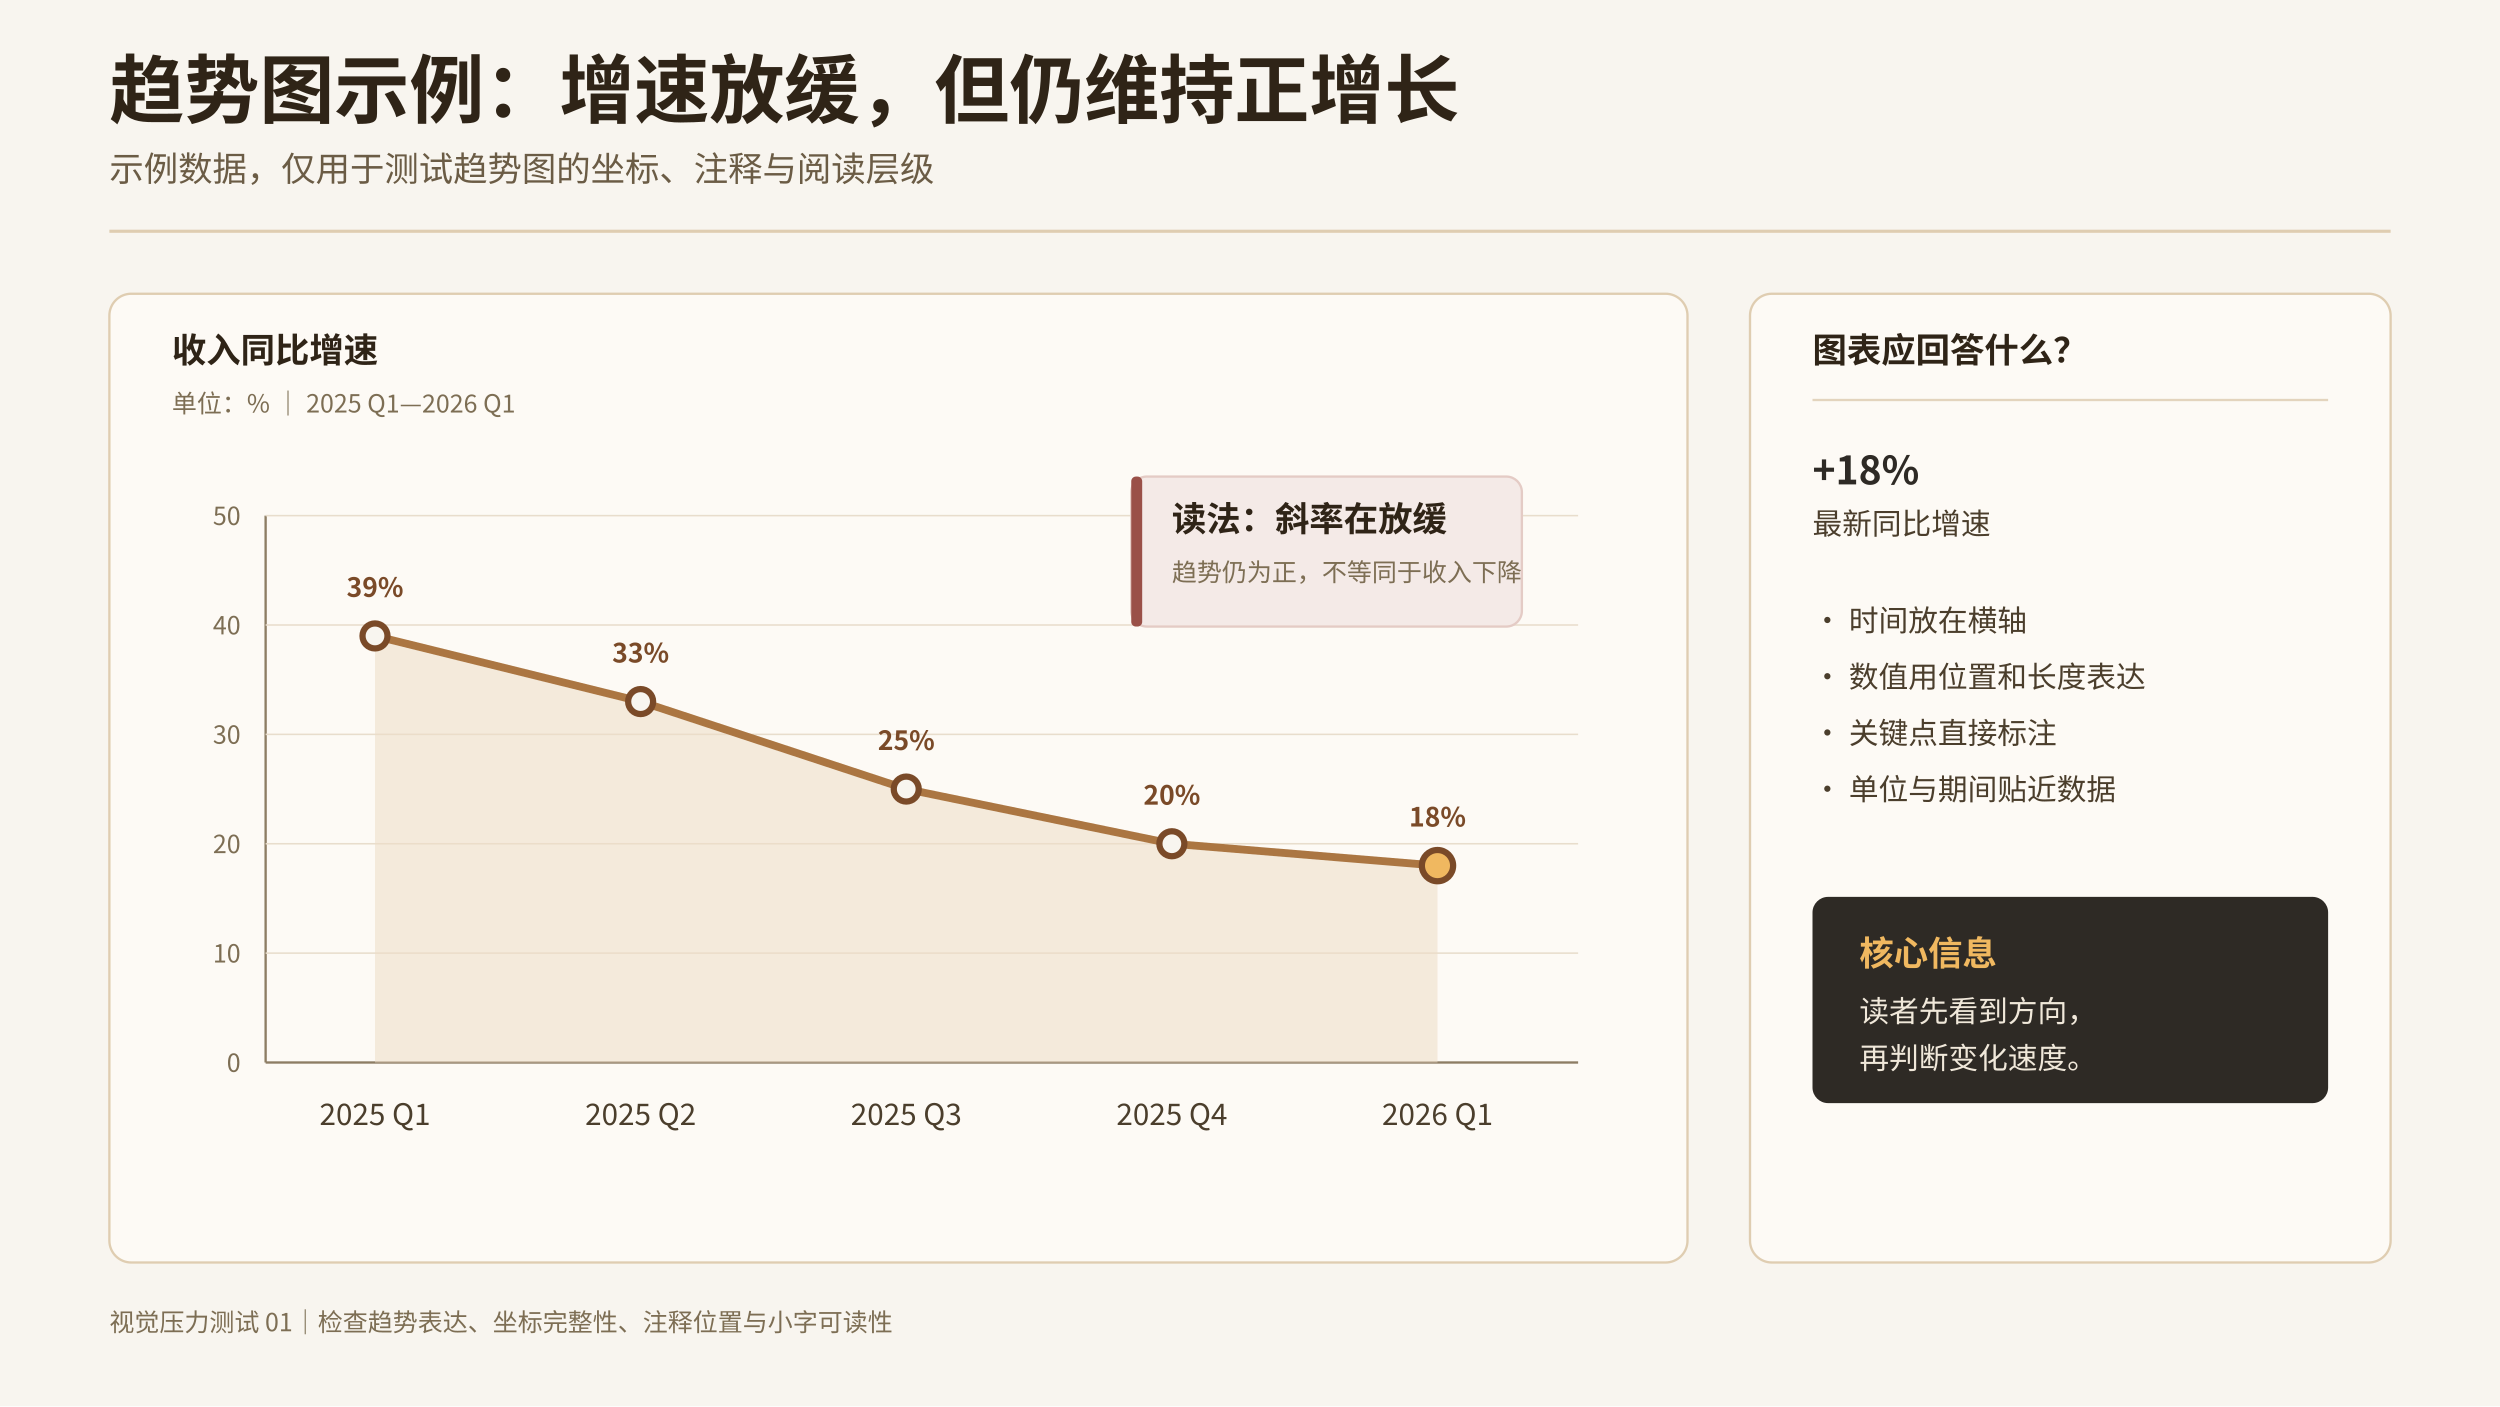
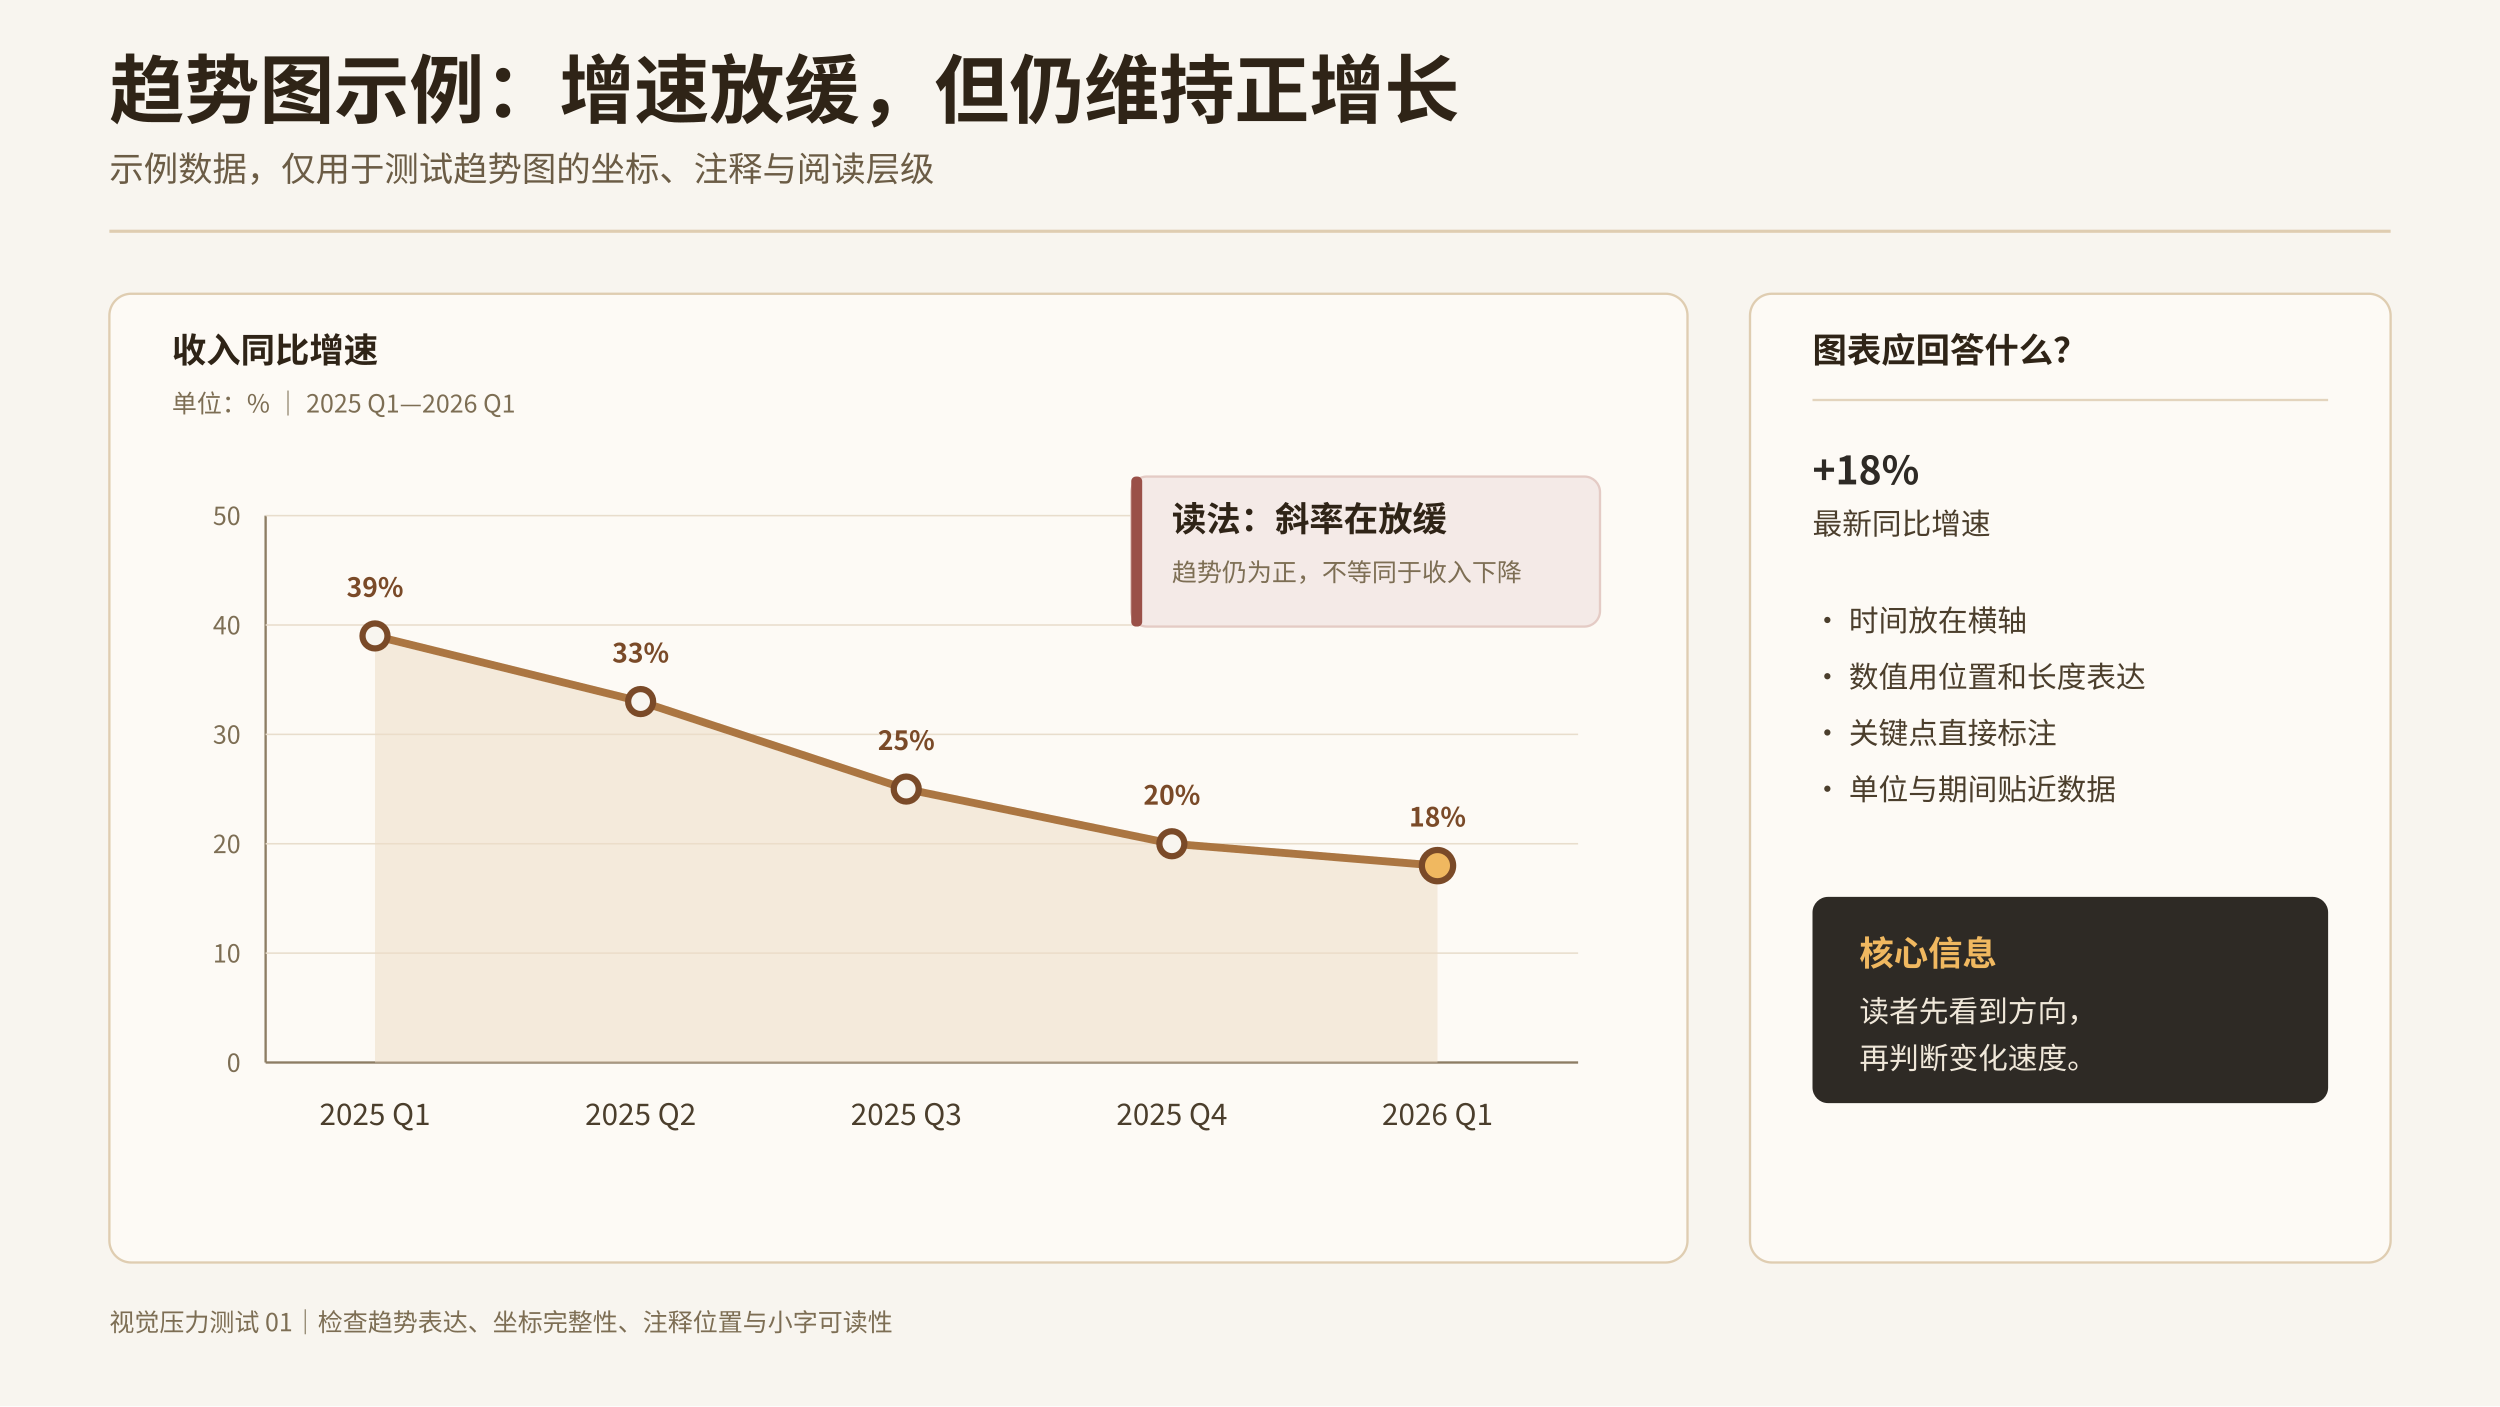
<svg xmlns="http://www.w3.org/2000/svg" width="1600" height="900" viewBox="0 0 1600 900">
  <style>
    text { font-family:"PingFang SC","Microsoft YaHei","Noto Sans CJK SC",sans-serif; }
    .title { font-size:48px; font-weight:800; fill:#2f2417; }
    .sub { font-size:22px; font-weight:400; fill:#6b5c45; }
    .h { font-size:22px; font-weight:700; fill:#2f2417; }
    .body { font-size:19px; font-weight:400; fill:#4b3e2c; }
    .note { font-size:16px; font-weight:400; fill:#7d6e54; }
    .label { font-size:17px; font-weight:600; fill:#7a4a28; }
    .num { font-size:25px; font-weight:800; fill:#2e2a25; }
  </style>
  <rect width="1600" height="900" fill="#f8f5ef" />
  <text x="70" y="75" class="title">趋势图示例：增速放缓，但仍维持正增长</text>
  <text x="70" y="116" class="sub">示例数据，仅用于测试趋势图的坐标、注释与阅读层级</text>
  <line x1="70" y1="148" x2="1530" y2="148" stroke="#dfcdb1" stroke-width="2" />
  <rect x="70" y="188" width="1010" height="620" rx="14" fill="#fdfaf5" stroke="#dfcdb1" stroke-width="1.5" />
  <text x="110" y="232" class="h">收入同比增速</text>
  <text x="110" y="264" class="note">单位：% ｜ 2025 Q1—2026 Q1</text>
  <line x1="170" y1="680" x2="1010" y2="680" stroke="#8d7d64" stroke-width="1.5" />
  <line x1="170" y1="330" x2="170" y2="680" stroke="#8d7d64" stroke-width="1.5" />
  <g stroke="#e8ddcc" stroke-width="1">
    <line x1="170" y1="610" x2="1010" y2="610" />
    <line x1="170" y1="540" x2="1010" y2="540" />
    <line x1="170" y1="470" x2="1010" y2="470" />
    <line x1="170" y1="400" x2="1010" y2="400" />
    <line x1="170" y1="330" x2="1010" y2="330" />
  </g>
  <g class="note" text-anchor="end">
    <text x="154" y="686">0</text>
    <text x="154" y="616">10</text>
    <text x="154" y="546">20</text>
    <text x="154" y="476">30</text>
    <text x="154" y="406">40</text>
    <text x="154" y="336">50</text>
  </g>
  <path d="M 240 407 L 410 449 L 580 505 L 750 540 L 920 554 L 920 680 L 240 680 Z" fill="#ecdcc6" opacity="0.55" />
  <path d="M 240 407 L 410 449 L 580 505 L 750 540 L 920 554" fill="none" stroke="#ab7642" stroke-width="5" stroke-linecap="round" stroke-linejoin="round" />
  <g fill="#f8f5ef" stroke="#7a4a28" stroke-width="4">
    <circle cx="240" cy="407" r="8" />
    <circle cx="410" cy="449" r="8" />
    <circle cx="580" cy="505" r="8" />
    <circle cx="750" cy="540" r="8" />
    <circle cx="920" cy="554" r="10" fill="#f0b860" />
  </g>
  <g class="body" text-anchor="middle">
    <text x="240" y="720">2025 Q1</text>
    <text x="410" y="720">2025 Q2</text>
    <text x="580" y="720">2025 Q3</text>
    <text x="750" y="720">2025 Q4</text>
    <text x="920" y="720">2026 Q1</text>
  </g>
  <g class="label" text-anchor="middle">
    <text x="240" y="382">39%</text>
    <text x="410" y="424">33%</text>
    <text x="580" y="480">25%</text>
    <text x="750" y="515">20%</text>
    <text x="920" y="529">18%</text>
  </g>
-   <rect x="724" y="305" width="250" height="96" rx="10" fill="#f4eae7" stroke="#e4cbc5" stroke-width="1.5" />
+   <rect x="724" y="305" width="300" height="96" rx="10" fill="#f4eae7" stroke="#e4cbc5" stroke-width="1.5" />
  <rect x="724" y="305" width="7" height="96" rx="3" fill="#9a5048" />
  <text x="750" y="340" class="h" fill="#8a443c">读法：斜率在放缓</text>
  <text x="750" y="372" class="note" fill="#8a443c">趋势仍为正，不等同于收入下降</text>
  <rect x="1120" y="188" width="410" height="620" rx="14" fill="#fdfaf5" stroke="#dfcdb1" stroke-width="1.5" />
  <text x="1160" y="232" class="h">图表应回答什么？</text>
  <line x1="1160" y1="256" x2="1490" y2="256" stroke="#e3d4bd" stroke-width="1.5" />
  <text x="1160" y="310" class="num">+18%</text>
  <text x="1160" y="342" class="body">最新同比增速</text>
  <text x="1160" y="404" class="body">• 时间放在横轴</text>
  <text x="1160" y="440" class="body">• 数值用位置和长度表达</text>
  <text x="1160" y="476" class="body">• 关键点直接标注</text>
  <text x="1160" y="512" class="body">• 单位与期间贴近数据</text>
  <rect x="1160" y="574" width="330" height="132" rx="10" fill="#2e2a25" />
  <text x="1190" y="618" font-size="22" font-weight="800" fill="#f0b860">核心信息</text>
  <text x="1190" y="654" font-size="19" font-weight="400" fill="#f0e8da">读者先看到方向，</text>
  <text x="1190" y="684" font-size="19" font-weight="400" fill="#f0e8da">再判断变化速度。</text>
  <text x="70" y="852" class="note">视觉压力测试 01｜检查趋势表达、坐标完整性、注释位置与小字可读性</text>
</svg>
